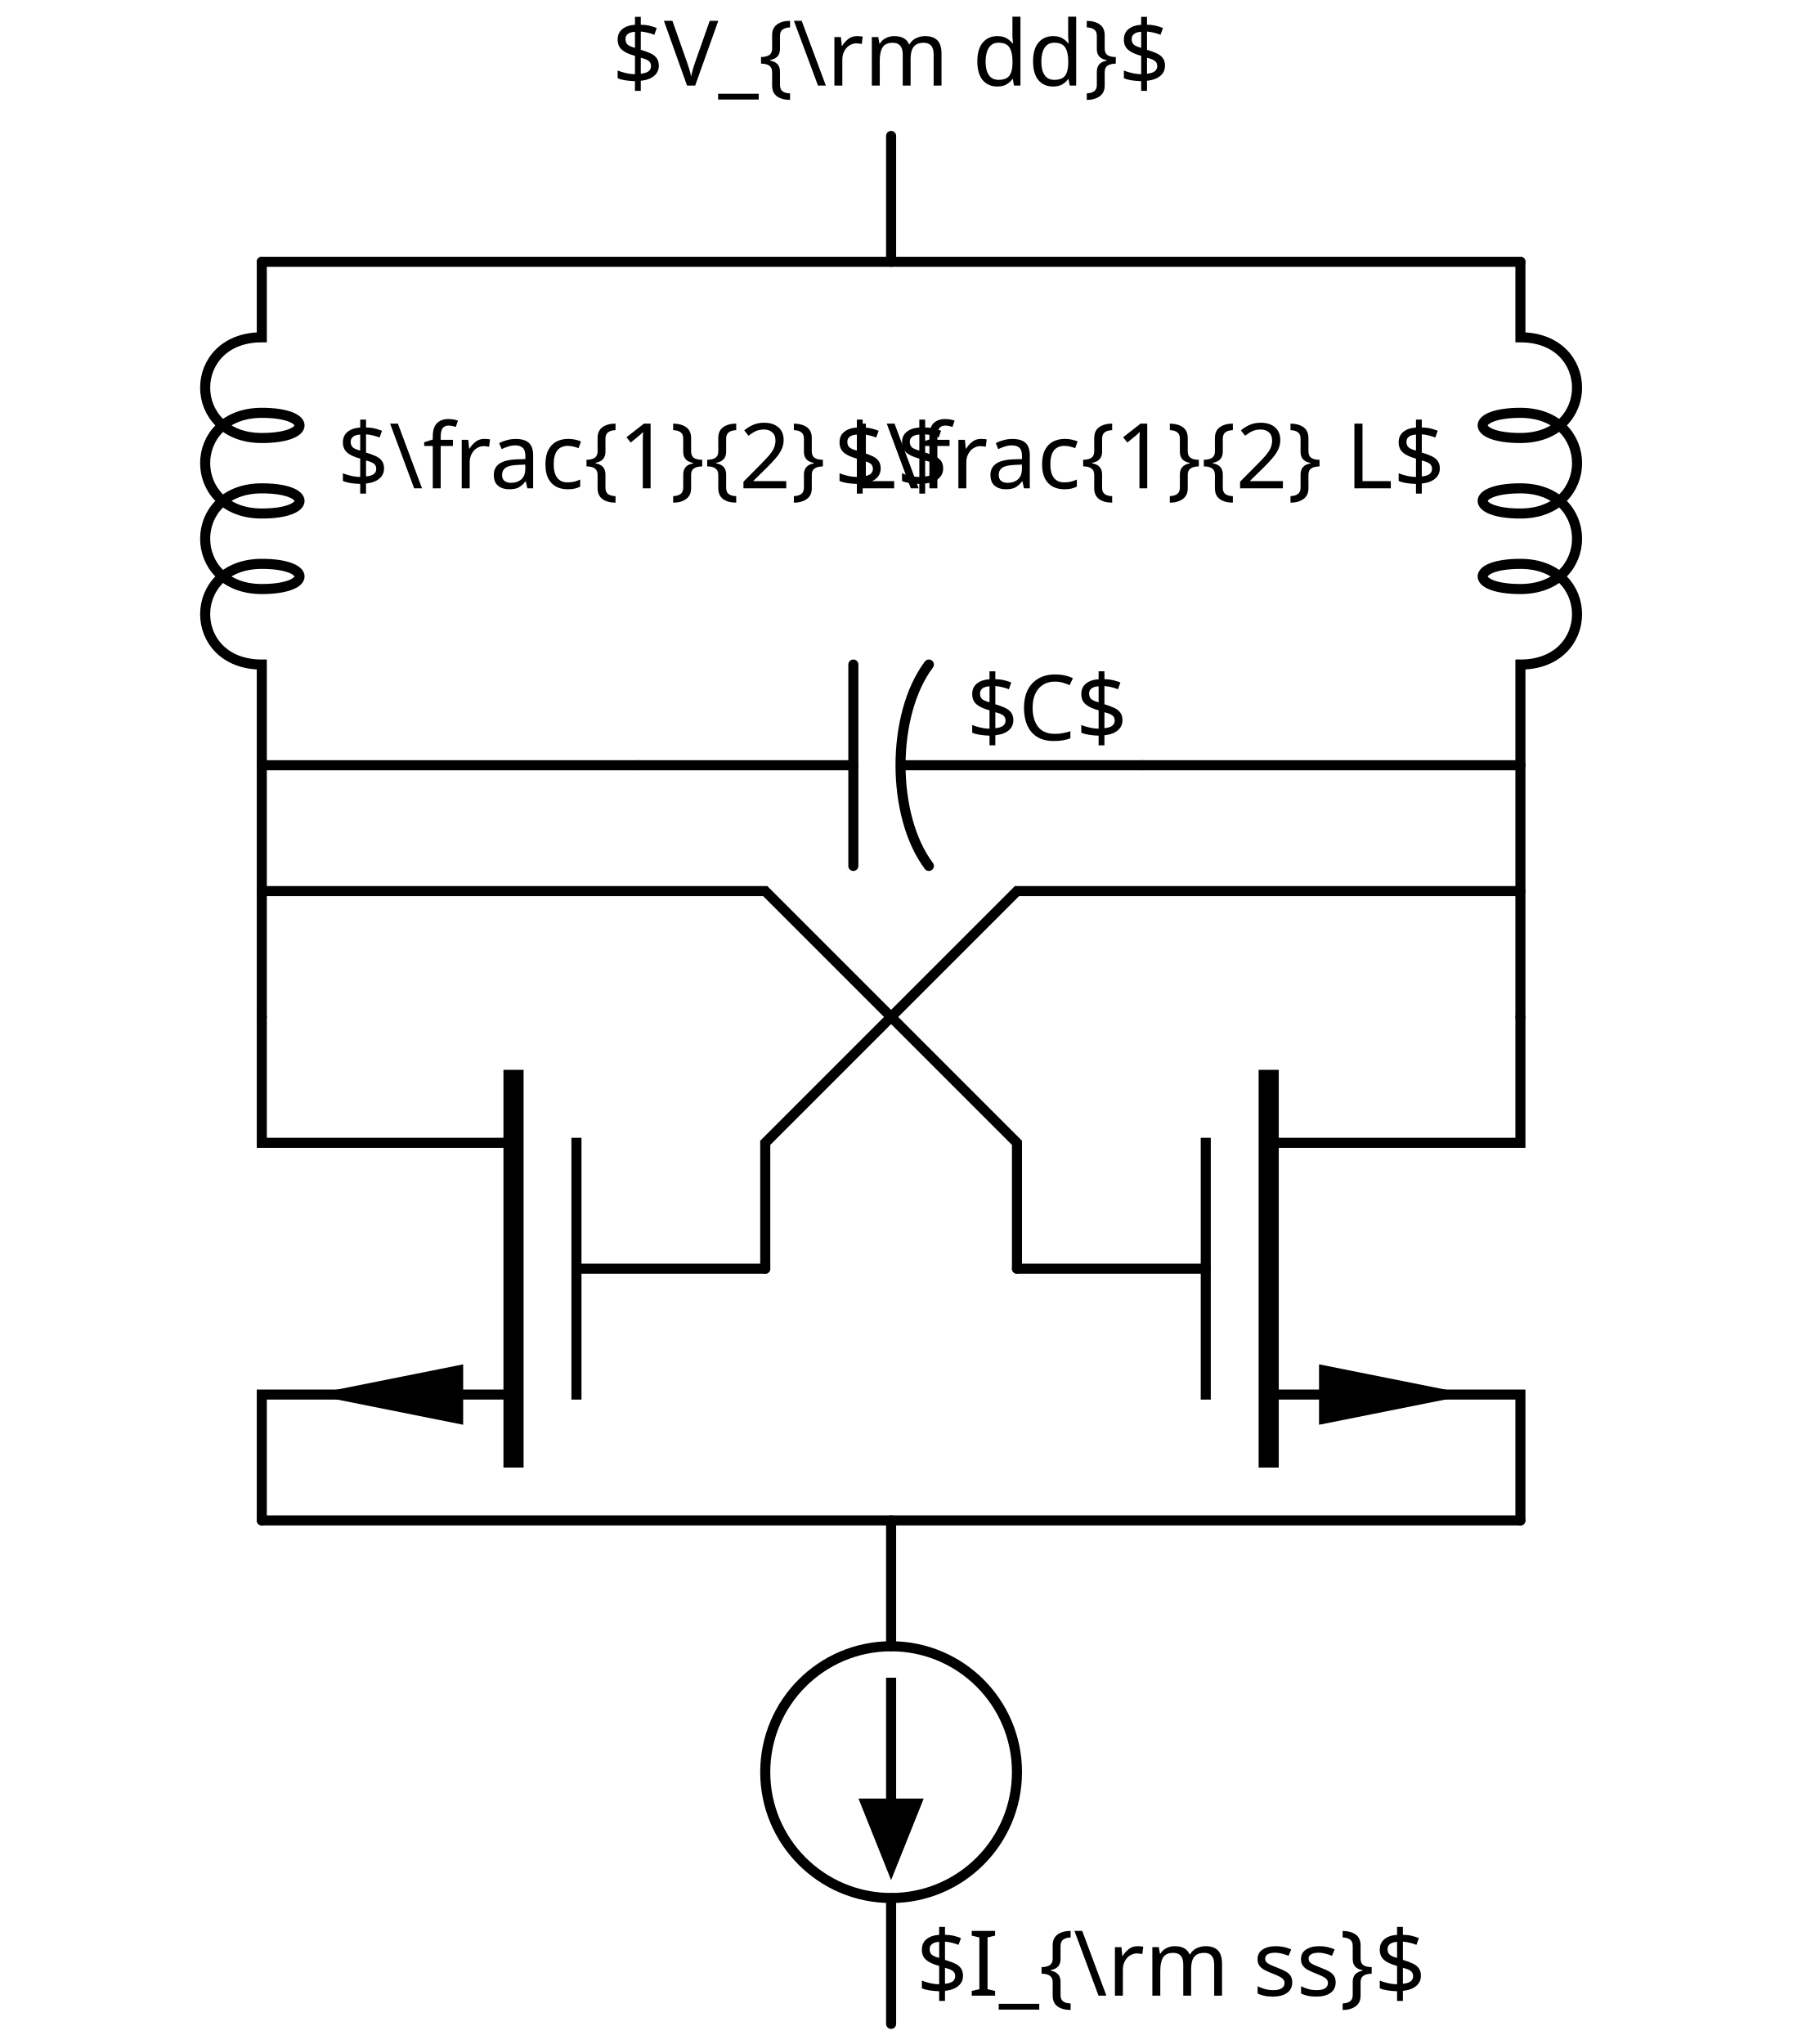
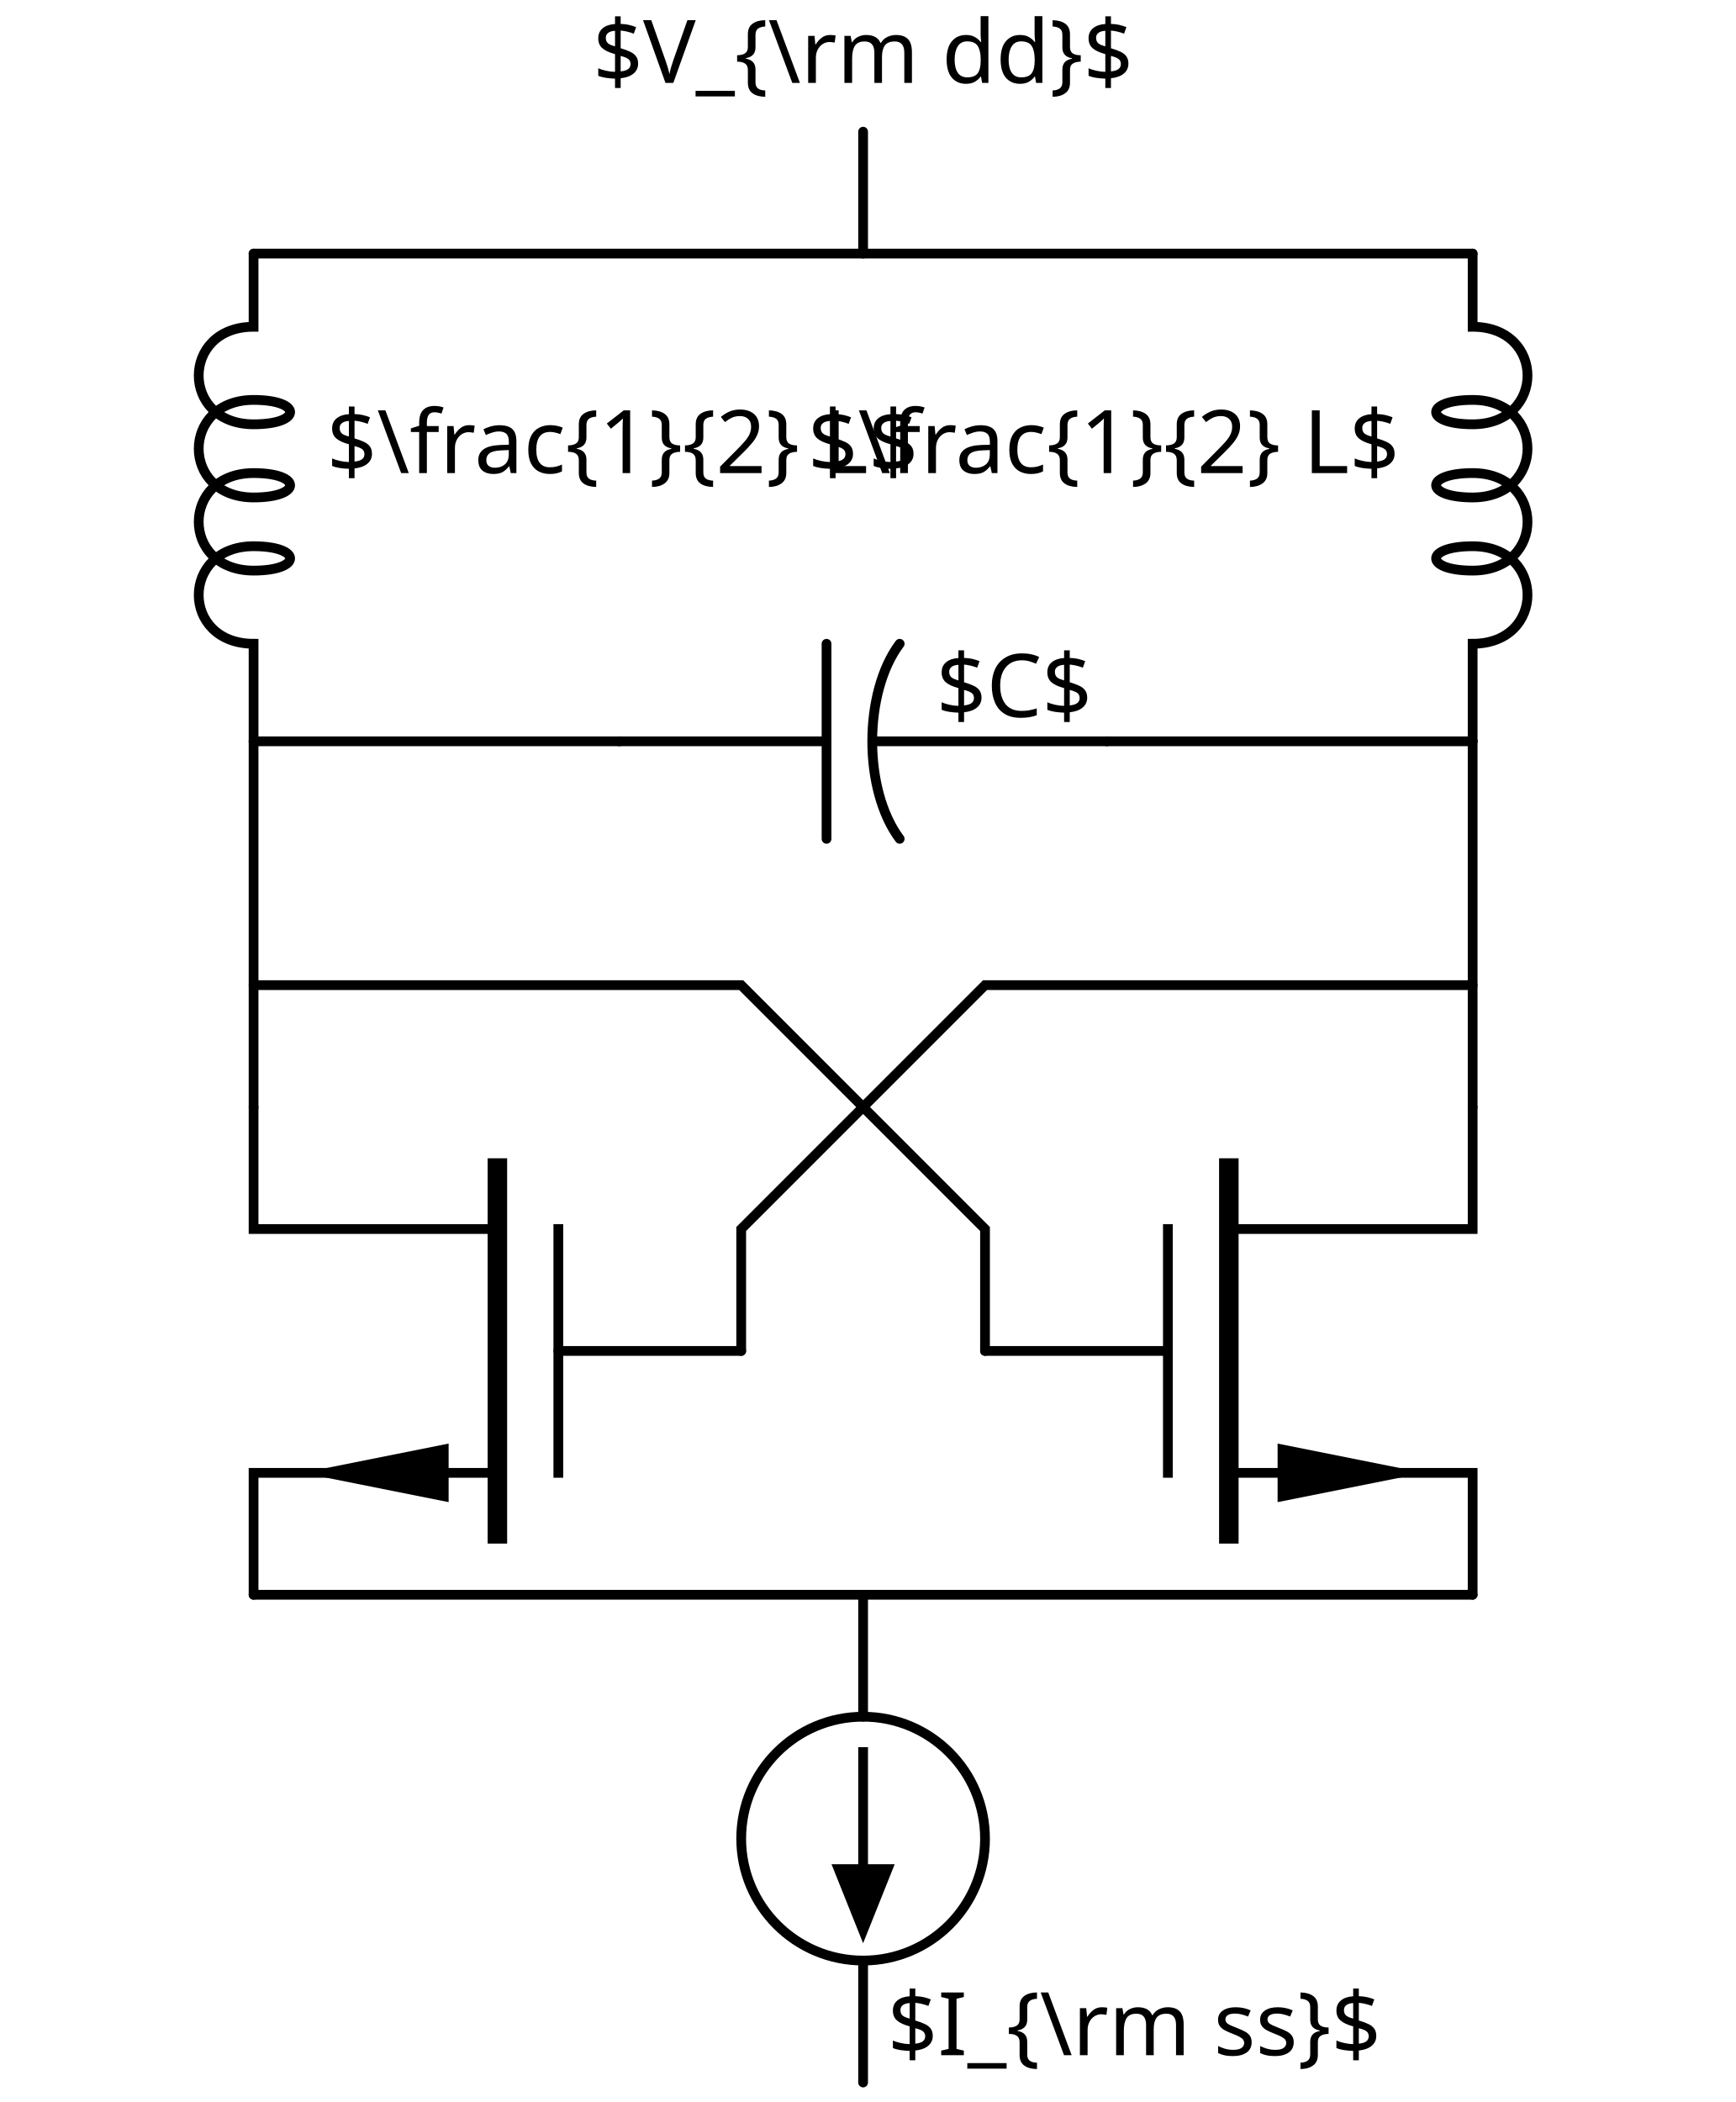
- <svg xmlns="http://www.w3.org/2000/svg" baseProfile="full" height="100%" version="1.1" viewBox="-177.0,-27.0,356.0,406.0" width="100%">
+ <svg xmlns="http://www.w3.org/2000/svg" baseProfile="full" height="100%" version="1.1" viewBox="-177.0,-27.0,356.0,431.0" width="100%">
  <defs />
  <g id="symbol" transform="translate(0,0)">
    <rect fill="none" height="50" stroke="none" width="50" x="-25.0" y="-25.0" />
  </g>
  <g id="text">
    <text fill="black" font-family="sans-serif" font-size="18" text-anchor="middle" x="0" y="-10">$V_{\rm dd}$</text>
  </g>
  <g id="wire">
    <polyline fill="none" points="0,0 0,25" stroke="black" stroke-linecap="round" stroke-width="2" />
  </g>
  <g id="symbol" transform="translate(-125,75.0) rotate(-90)">
    <rect fill="none" height="100" stroke="none" width="100" x="-50.0" y="-50.0" />
    <rect fill="none" height="8" stroke="none" width="92" x="-46.0" y="-4" />
    <path d="M -50.0 0 L -30.0 0 C -30.0 -15 -10.0 -15 -10.0 0 -10.0 10 -15.0 10 -15.0 0 -15.0 -15 5.0 -15 5.0 0 5.0 10 0.0 10 0.0 0 0.0 -15 20.0 -15 20.0 0 20.0 10 15.0 10 15.0 0 15.0 -15 35.0 -15 35.0 0 L 50.0 0" fill="none" stroke="black" stroke-linecap="round" stroke-width="2" />
  </g>
  <g id="text">
    <text fill="black" font-family="sans-serif" font-size="18" text-anchor="start" x="-110" y="70.0">$\frac{1}{2} L$</text>
  </g>
  <g id="symbol" transform="translate(125,75.0) scale(-1,1) rotate(-90)">
    <rect fill="none" height="100" stroke="none" width="100" x="-50.0" y="-50.0" />
    <rect fill="none" height="8" stroke="none" width="92" x="-46.0" y="-4" />
    <path d="M -50.0 0 L -30.0 0 C -30.0 -15 -10.0 -15 -10.0 0 -10.0 10 -15.0 10 -15.0 0 -15.0 -15 5.0 -15 5.0 0 5.0 10 0.0 10 0.0 0 0.0 -15 20.0 -15 20.0 0 20.0 10 15.0 10 15.0 0 15.0 -15 35.0 -15 35.0 0 L 50.0 0" fill="none" stroke="black" stroke-linecap="round" stroke-width="2" />
  </g>
  <g id="text">
    <text fill="black" font-family="sans-serif" font-size="18" text-anchor="end" x="110" y="70.0">$\frac{1}{2} L$</text>
  </g>
  <g id="symbol" transform="translate(0.0,125.0) rotate(-90)">
    <rect fill="none" height="100" stroke="none" width="100" x="-50.0" y="-50.0" />
    <rect fill="none" height="92" stroke="none" width="8" x="-4" y="-46.0" />
    <line fill="none" stroke="black" stroke-linecap="round" stroke-width="2" x1="0" x2="0" y1="-50.0" y2="-7.5" />
    <line fill="none" stroke="black" stroke-linecap="round" stroke-width="2" x1="0" x2="0" y1="2.5" y2="50.0" />
    <line fill="none" stroke="black" stroke-linecap="round" stroke-width="2" x1="-20.0" x2="20.0" y1="-7.5" y2="-7.5" />
    <path d="M -20.0 7.5 c 10.0 -7.5 30.0 -7.5 40 0" fill="none" stroke="black" stroke-linecap="round" stroke-width="2" />
  </g>
  <g id="text">
    <text fill="black" font-family="sans-serif" font-size="18" text-anchor="start" x="15.0" y="120.0">$C$</text>
  </g>
  <g id="wire">
    <polyline fill="none" points="-125,25.0 125,25.0" stroke="black" stroke-linecap="round" stroke-width="2" />
  </g>
  <g id="wire">
    <polyline fill="none" points="-125,125.0 -50.0,125.0" stroke="black" stroke-linecap="round" stroke-width="2" />
  </g>
  <g id="wire">
    <polyline fill="none" points="125,125.0 50.0,125.0" stroke="black" stroke-linecap="round" stroke-width="2" />
  </g>
-   <g id="symbol" transform="translate(-75.0,225.0) scale(-1,1)">
+   <g id="symbol" transform="translate(-75.0,250.0) scale(-1,1)">
    <rect fill="none" height="100" stroke="none" width="100" x="-50.0" y="-50.0" />
    <rect fill="none" height="92" stroke="none" width="8" x="46.0" y="-46.0" />
    <polyline fill="none" points="50.0,-50.0 50.0,-25.0 0,-25.0 0,25.0 50.0,25.0 50.0,50.0" stroke="black" stroke-linecap="round" stroke-width="2" />
    <line fill="none" stroke="black" stroke-linecap="square" stroke-width="4" x1="0" x2="0" y1="-37.5" y2="37.5" />
    <line fill="none" stroke="black" stroke-linecap="square" stroke-width="2" x1="-12.5" x2="-12.5" y1="-25.0" y2="25.0" />
    <line fill="none" stroke="black" stroke-linecap="round" stroke-width="2" x1="-50.0" x2="-12.5" y1="0" y2="0" />
    <polygon fill="black" points="10.0,19.0 40.0,25.0 10.0,31.0" stroke="none" />
  </g>
  <g id="text" />
-   <g id="symbol" transform="translate(75.0,225.0)">
+   <g id="symbol" transform="translate(75.0,250.0)">
    <rect fill="none" height="100" stroke="none" width="100" x="-50.0" y="-50.0" />
    <rect fill="none" height="92" stroke="none" width="8" x="46.0" y="-46.0" />
    <polyline fill="none" points="50.0,-50.0 50.0,-25.0 0,-25.0 0,25.0 50.0,25.0 50.0,50.0" stroke="black" stroke-linecap="round" stroke-width="2" />
    <line fill="none" stroke="black" stroke-linecap="square" stroke-width="4" x1="0" x2="0" y1="-37.5" y2="37.5" />
    <line fill="none" stroke="black" stroke-linecap="square" stroke-width="2" x1="-12.5" x2="-12.5" y1="-25.0" y2="25.0" />
    <line fill="none" stroke="black" stroke-linecap="round" stroke-width="2" x1="-50.0" x2="-12.5" y1="0" y2="0" />
    <polygon fill="black" points="10.0,19.0 40.0,25.0 10.0,31.0" stroke="none" />
  </g>
  <g id="text" />
  <g id="wire">
-     <polyline fill="none" points="-125,125.0 -125.0,175.0" stroke="black" stroke-linecap="round" stroke-width="2" />
+     <polyline fill="none" points="-125,125.0 -125.0,200.0" stroke="black" stroke-linecap="round" stroke-width="2" />
  </g>
  <g id="wire">
-     <polyline fill="none" points="125,125.0 125.0,175.0" stroke="black" stroke-linecap="round" stroke-width="2" />
+     <polyline fill="none" points="125,125.0 125.0,200.0" stroke="black" stroke-linecap="round" stroke-width="2" />
  </g>
  <g id="wire">
-     <polyline fill="none" points="-25.0,225.0 -25.0,200.0 25.0,150.0 125.0,150.0" stroke="black" stroke-linecap="round" stroke-width="2" />
+     <polyline fill="none" points="-25.0,250.0 -25.0,225.0 25.0,175.0 125,175.0" stroke="black" stroke-linecap="round" stroke-width="2" />
  </g>
  <g id="wire">
-     <polyline fill="none" points="25.0,225.0 25.0,200.0 -25.0,150.0 -125.0,150.0" stroke="black" stroke-linecap="round" stroke-width="2" />
+     <polyline fill="none" points="25.0,250.0 25.0,225.0 -25.0,175.0 -125,175.0" stroke="black" stroke-linecap="round" stroke-width="2" />
  </g>
  <g id="wire">
-     <polyline fill="none" points="-125.0,275.0 125.0,275.0" stroke="black" stroke-linecap="round" stroke-width="2" />
+     <polyline fill="none" points="-125.0,300.0 125.0,300.0" stroke="black" stroke-linecap="round" stroke-width="2" />
  </g>
-   <g id="symbol" transform="translate(0.0,325.0)">
+   <g id="symbol" transform="translate(0.0,350.0)">
    <rect fill="none" height="100" stroke="none" width="100" x="-50.0" y="-50.0" />
    <circle cx="0" cy="0" fill="none" r="25.0" stroke="black" stroke-width="2" />
    <line stroke="black" stroke-linecap="round" stroke-width="2" x1="0" x2="0" y1="-25.0" y2="-50.0" />
    <line stroke="black" stroke-linecap="round" stroke-width="2" x1="0" x2="0" y1="25.0" y2="50.0" />
    <polygon fill="black" points="0,-18.75 0,6.25 5,6.25 0,18.75 -5,6.25 0,6.25" stroke="black" stroke-linecap="round" stroke-width="2" />
  </g>
  <g id="text">
-     <text fill="black" font-family="sans-serif" font-size="18" text-anchor="start" x="5.0" y="369.4">$I_{\rm ss}$</text>
+     <text fill="black" font-family="sans-serif" font-size="18" text-anchor="start" x="5.0" y="394.4">$I_{\rm ss}$</text>
  </g>
</svg>
